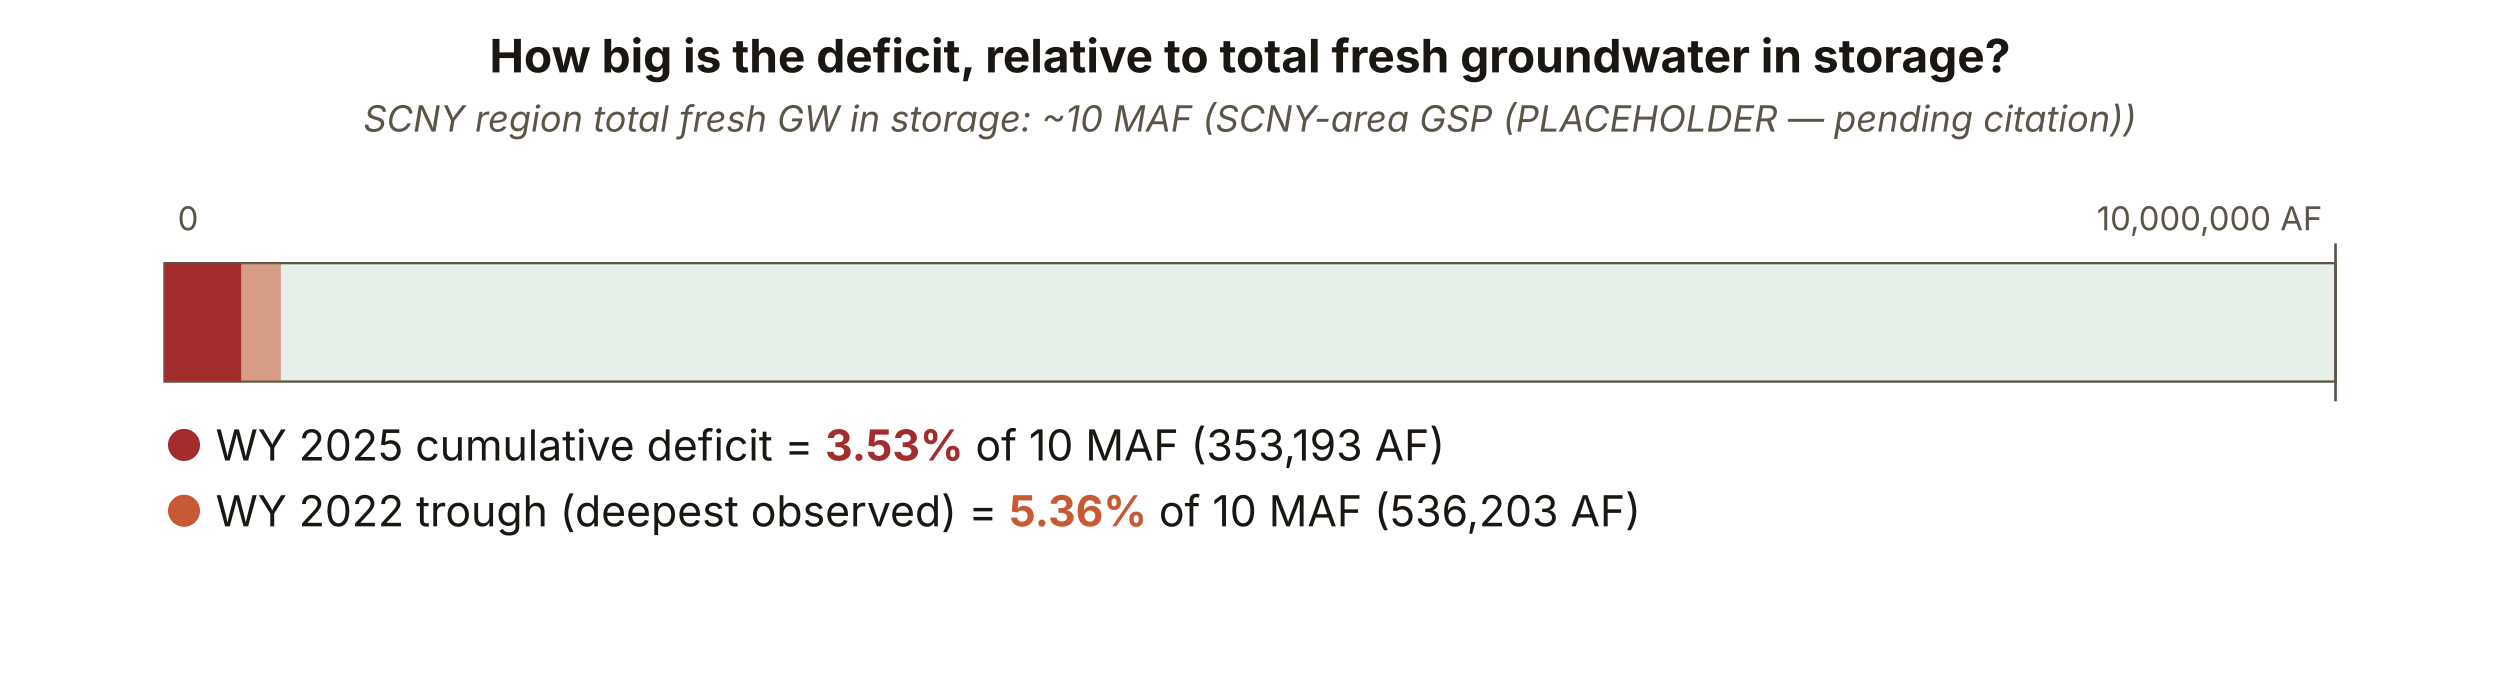
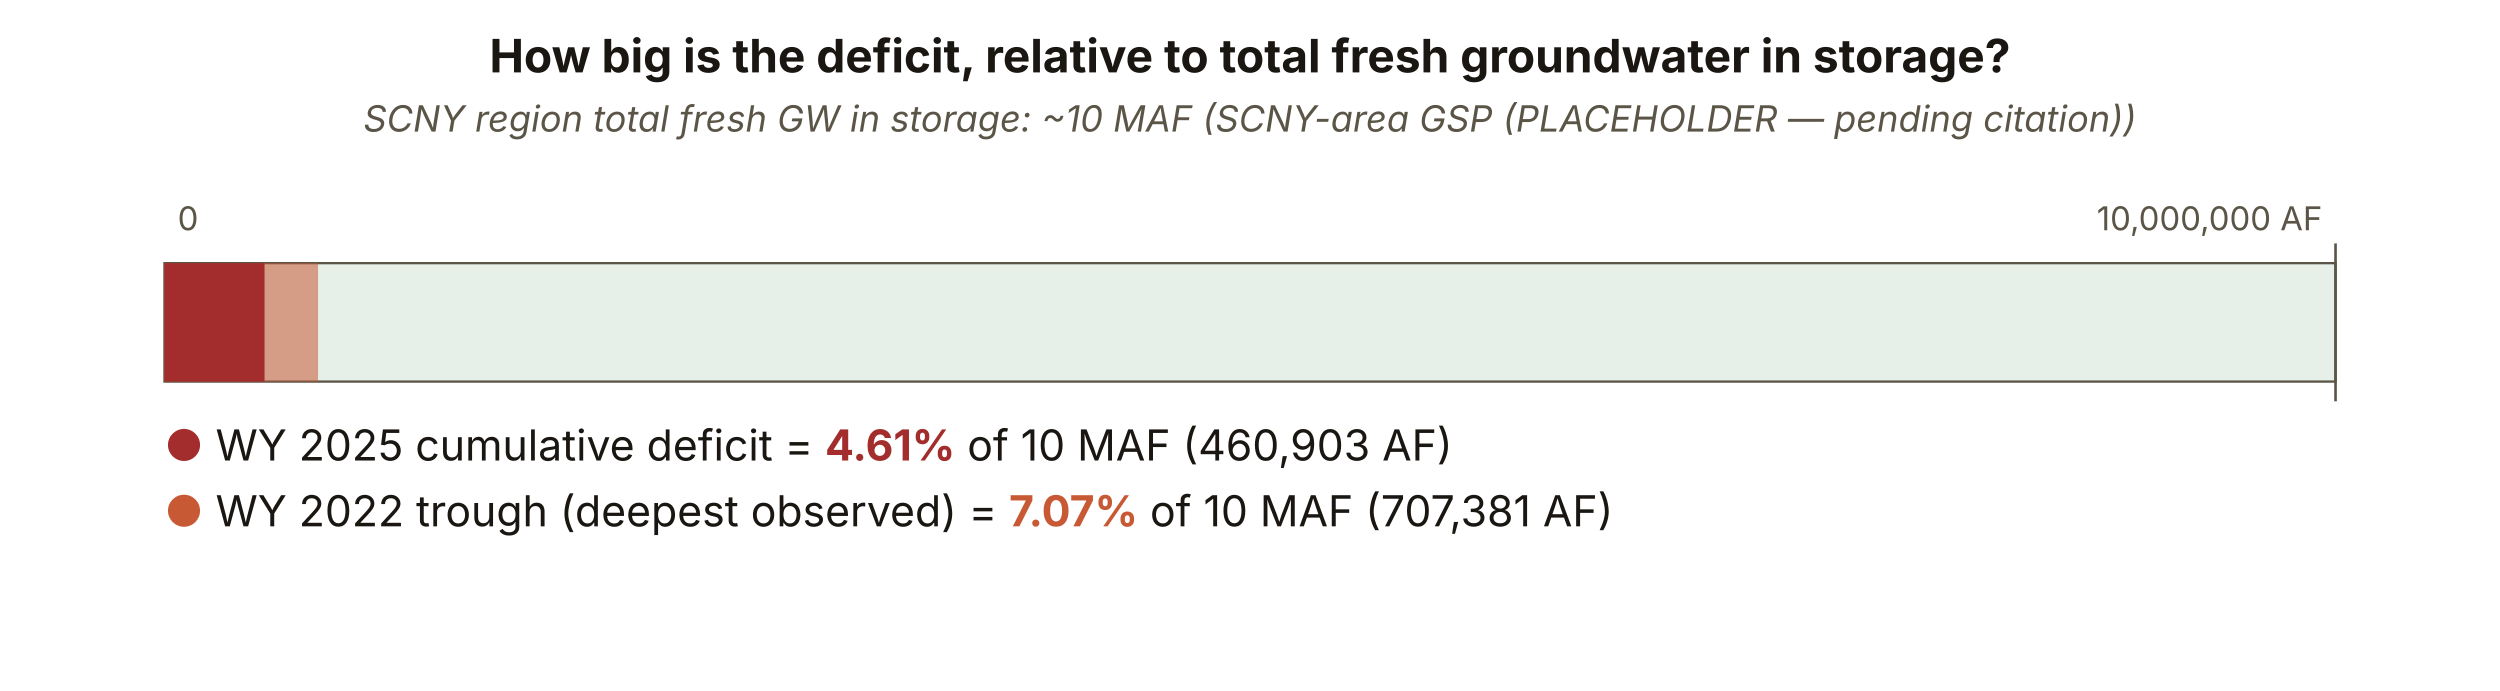
<svg xmlns="http://www.w3.org/2000/svg" viewBox="0 0 760 210" style="background:#fafaf7;font-family:'Inter',ui-sans-serif,system-ui;width:100%;height:auto;display:block;">
  <text x="380.0" y="22" text-anchor="middle" font-size="14" font-weight="700" fill="#1a1612">How big is the deficit, relative to total fresh groundwater in storage?</text>
  <text x="380.0" y="40" text-anchor="middle" font-size="11" fill="#5b5547" font-style="italic">SCNY region total fresh GW in storage: ~10 MAF (SCNY-area GSP (PLACEHOLDER — pending citation))</text>
  <rect x="50" y="80" width="660" height="36" fill="#e6f0e8" stroke="#5b5547" stroke-width="0.7" />
-   <rect x="50" y="80" width="35.39" height="36" fill="#c75a35" fill-opacity="0.55" />
-   <rect x="50" y="80" width="23.31" height="36" fill="#a32d2d" />
+   <rect x="50" y="80" width="46.69" height="36" fill="#c75a35" fill-opacity="0.55" />
+   <rect x="50" y="80" width="30.42" height="36" fill="#a32d2d" />
  <line x1="710" y1="74" x2="710" y2="122" stroke="#5b5547" stroke-width="0.8" />
  <text x="706" y="70" text-anchor="end" font-size="10" fill="#5b5547">10,000,000 AF</text>
  <text x="54" y="70" font-size="10" fill="#5b5547">0</text>
  <text x="50" y="140" font-size="13" fill="#1a1612">
-     <tspan font-weight="700" fill="#a32d2d">●</tspan> WY 2025 cumulative deficit = <tspan font-weight="700" fill="#a32d2d">3.53%</tspan> of 10 MAF (353,193 AF)</text>
+     <tspan font-weight="700" fill="#a32d2d">●</tspan> WY 2025 cumulative deficit = <tspan font-weight="700" fill="#a32d2d">4.61%</tspan> of 10 MAF (460,903 AF)</text>
  <text x="50" y="160" font-size="13" fill="#1a1612">
-     <tspan font-weight="700" fill="#c75a35">●</tspan> WY 2022 trough (deepest observed) = <tspan font-weight="700" fill="#c75a35">5.36%</tspan> of 10 MAF (536,203 AF)</text>
+     <tspan font-weight="700" fill="#c75a35">●</tspan> WY 2022 trough (deepest observed) = <tspan font-weight="700" fill="#c75a35">7.07%</tspan> of 10 MAF (707,381 AF)</text>
</svg>
